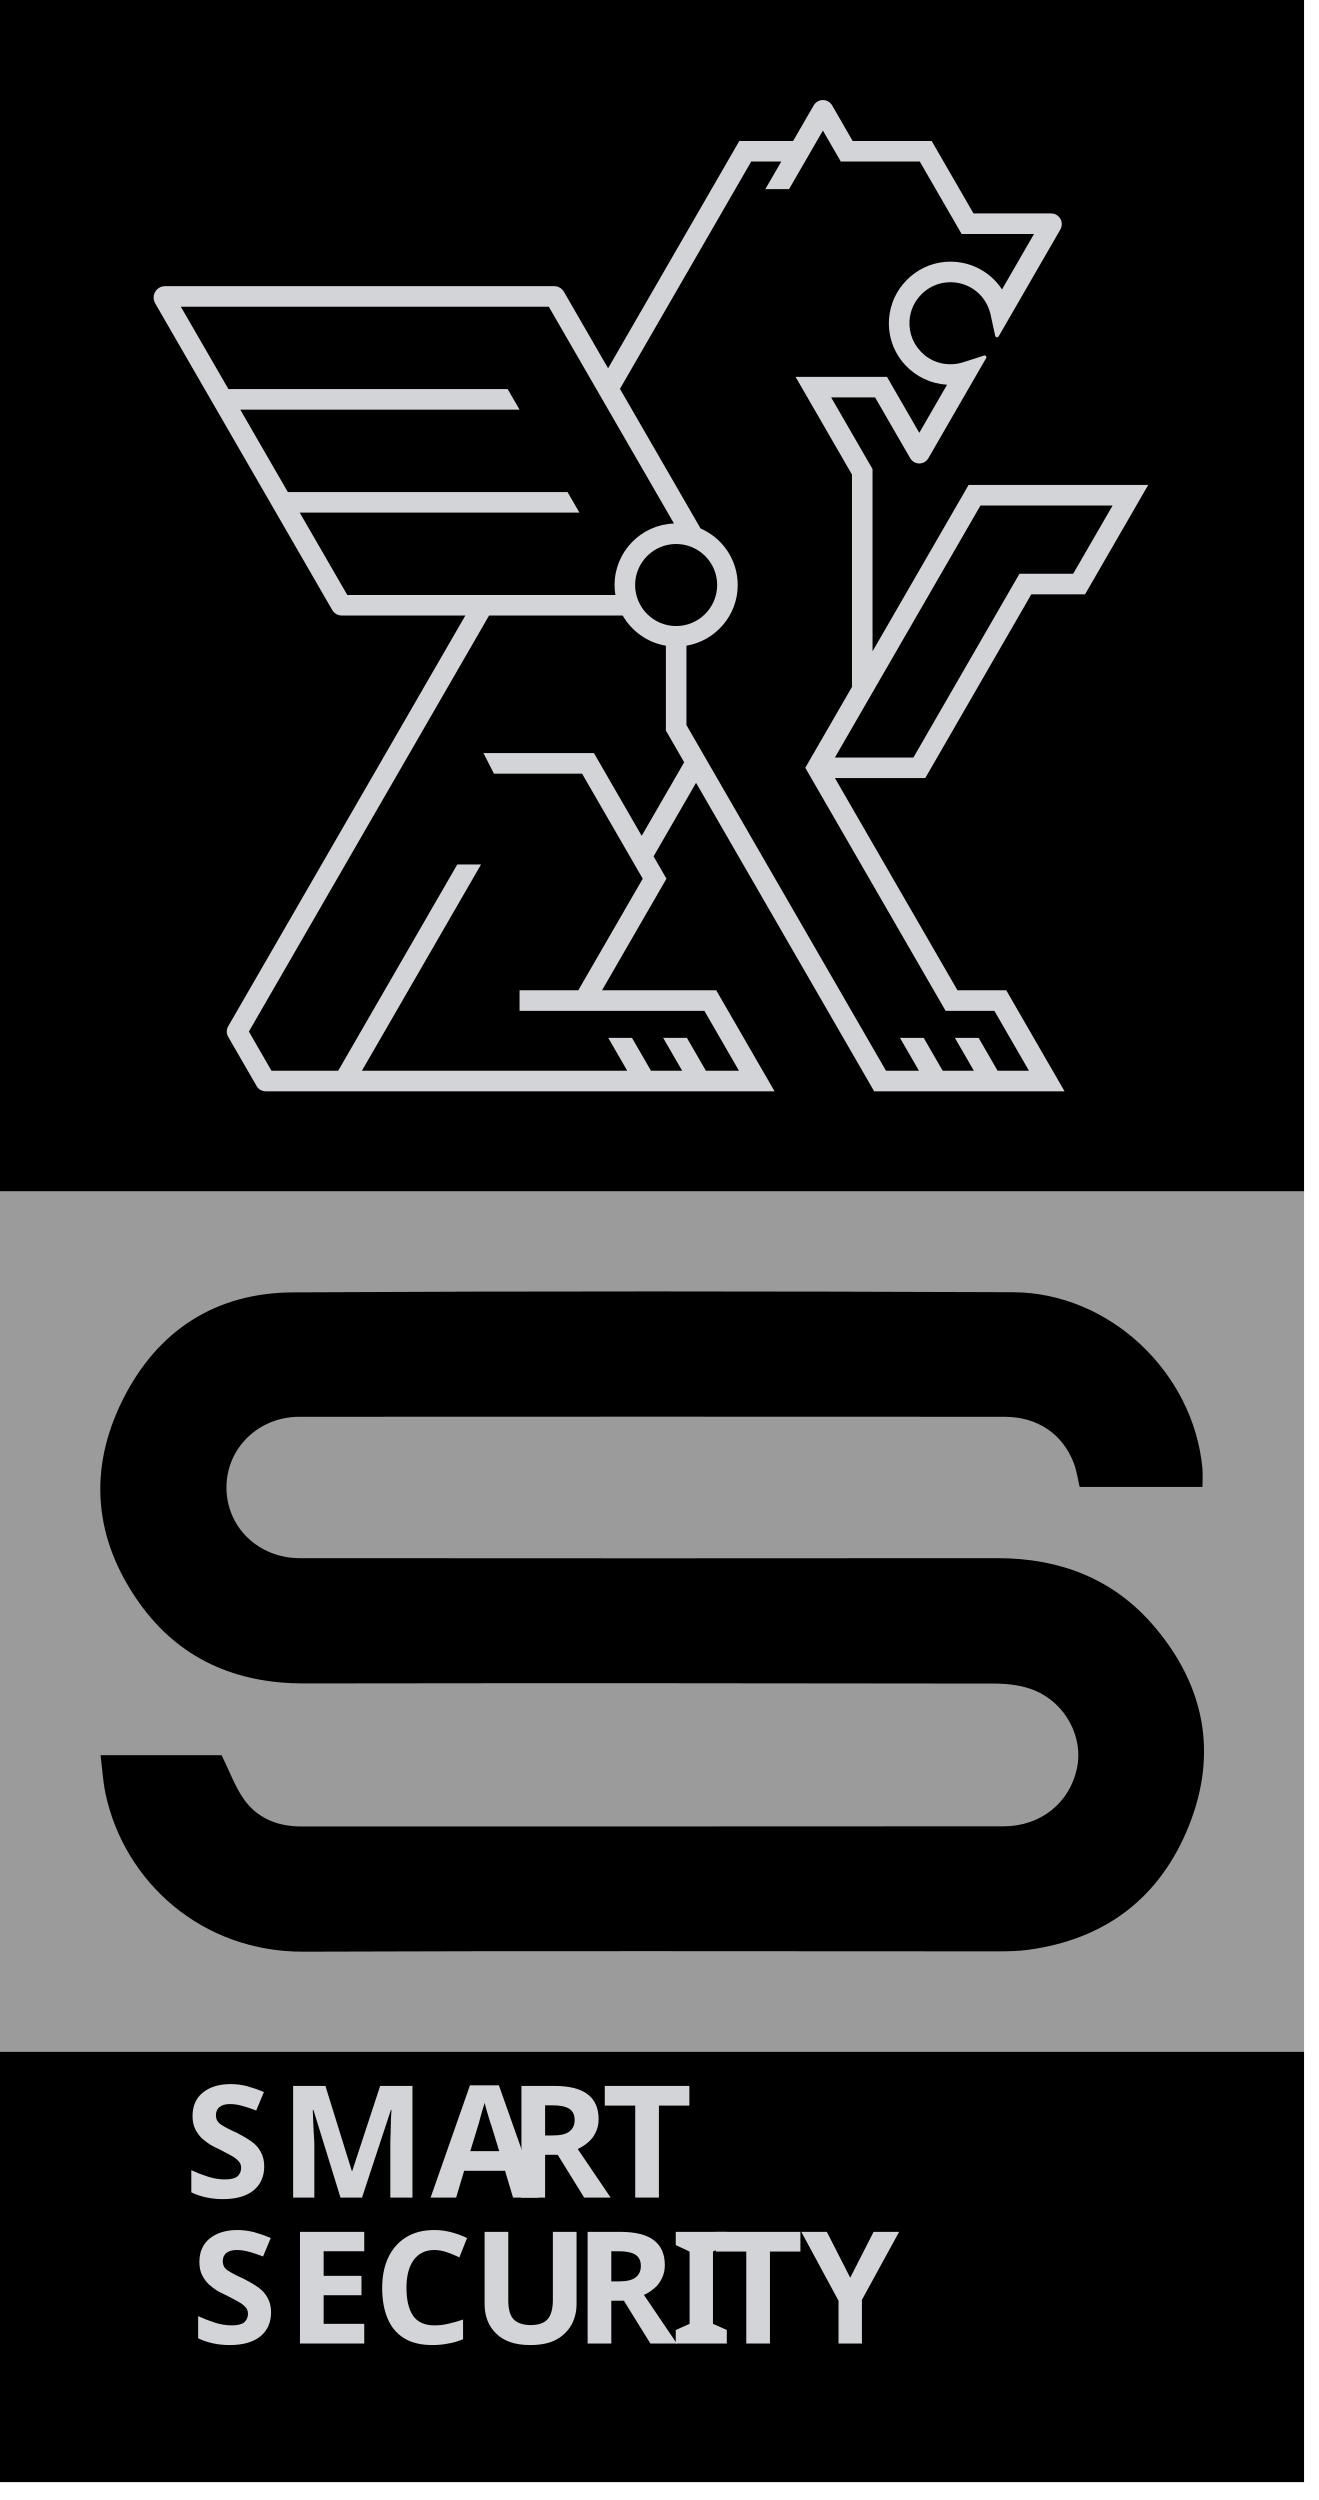
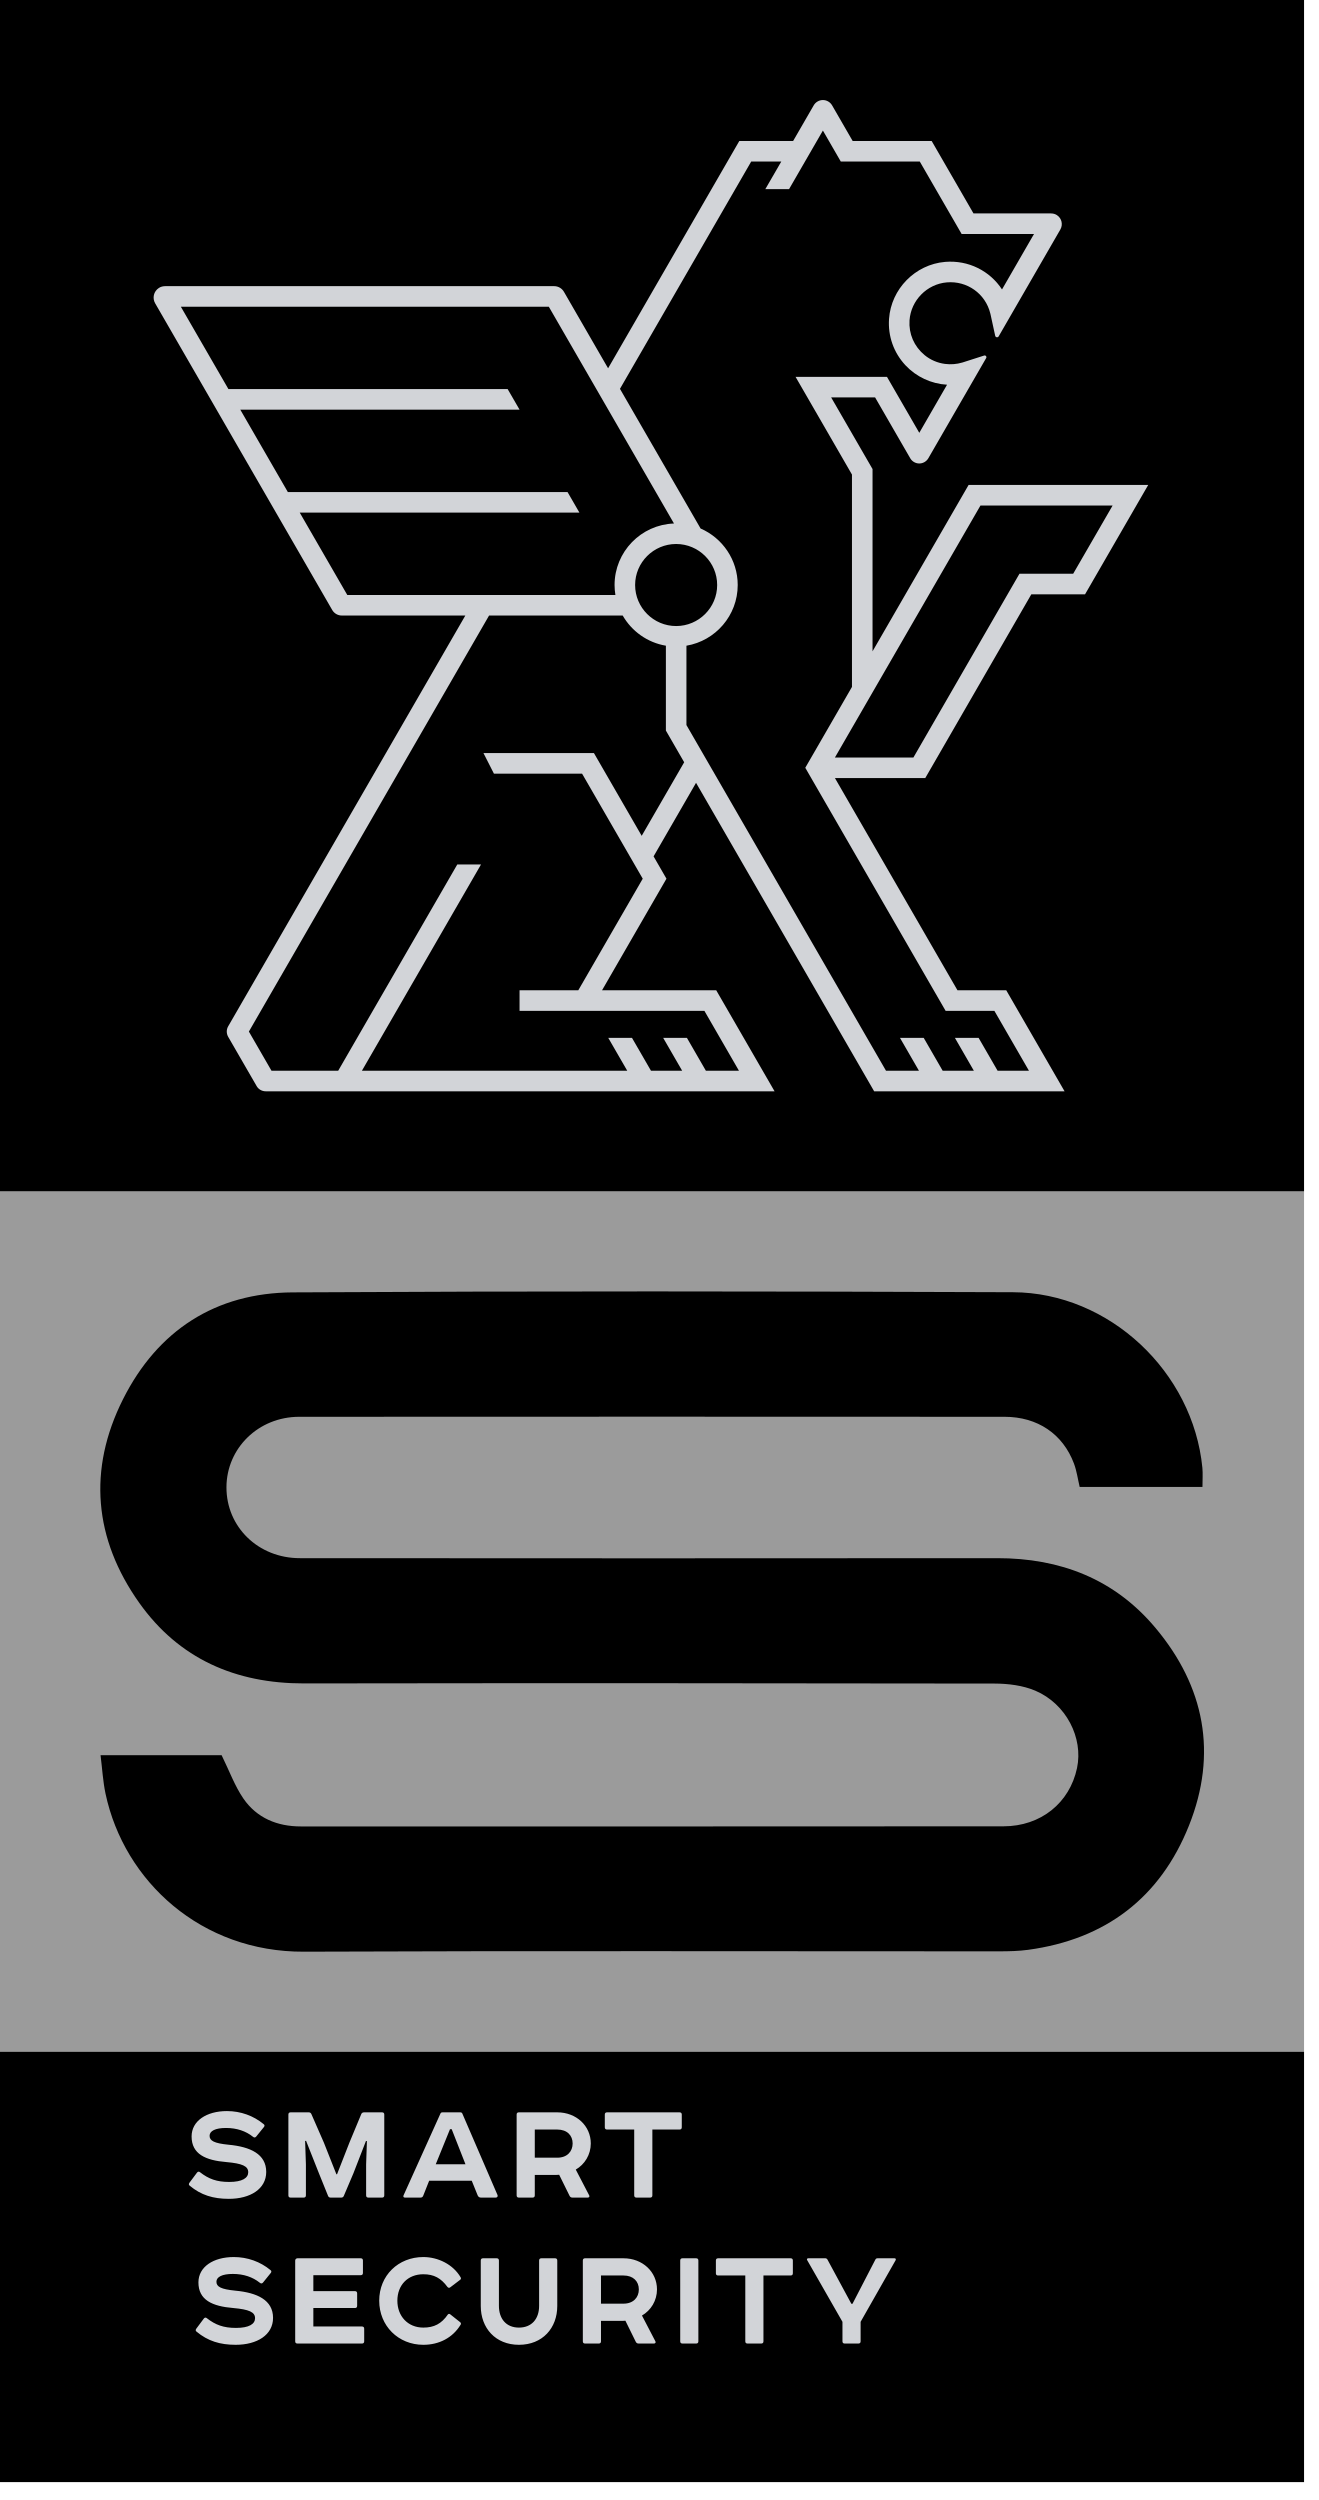
<svg xmlns="http://www.w3.org/2000/svg" width="67px" height="127px" viewBox="0 0 67 127" version="1.1">
  <defs />
  <g id="Welcome" stroke="none" stroke-width="1" fill="none" fill-rule="evenodd">
    <g id="Main-page" transform="translate(-183, 0)">
      <g id="Head">
        <g id="Group" transform="translate(183, 0)">
          <polygon id="Fill-1" fill="#9B9B9B" points="0 104.228 66.246 104.228 66.246 60.522 0 60.522" />
          <polygon id="Fill-2" fill="#000000" points="0 60.521 66.246 60.521 66.246 -1.42108547e-14 0 -1.42108547e-14" />
          <polygon id="Fill-3" fill="#000000" points="0 126.091 66.246 126.091 66.246 104.228 0 104.228" />
          <g id="Group-8" transform="translate(5, 4.091)">
            <path d="M12.642,26.134 L10.226,21.949 L24.434,21.949 L23.831,20.905 L9.622,20.905 L7.206,16.719 L21.393,16.719 L20.789,15.675 L6.604,15.675 L4.187,11.49 L22.879,11.49 L29.238,22.503 C27.564,22.561 26.22,23.94 26.22,25.628 C26.22,25.8 26.235,25.969 26.262,26.134 L12.642,26.134 Z M19.845,27.178 L26.633,27.178 C27.09,27.975 27.887,28.553 28.827,28.711 L28.827,33.022 L29.756,34.632 L27.598,38.369 L25.172,34.166 L19.56,34.166 L20.091,35.21 L24.569,35.21 L27.651,40.547 L24.377,46.216 L21.393,46.216 L21.393,47.26 L30.783,47.26 L32.539,50.303 L30.859,50.303 L29.896,48.634 L28.69,48.634 L29.654,50.303 L28.07,50.303 L27.106,48.634 L25.9,48.634 L26.864,50.303 L13.385,50.303 L19.436,39.824 L18.23,39.824 L12.18,50.303 L8.792,50.303 L7.643,48.313 L19.845,27.178 Z M27.264,25.628 C27.264,24.479 28.2,23.544 29.348,23.544 C30.497,23.544 31.432,24.479 31.432,25.628 C31.432,26.777 30.497,27.712 29.348,27.712 C28.2,27.712 27.264,26.777 27.264,25.628 Z M29.871,32.742 L29.871,28.711 C31.347,28.462 32.476,27.175 32.476,25.628 C32.476,24.344 31.699,23.239 30.59,22.757 L26.494,15.662 L33.161,4.116 L34.689,4.116 L33.878,5.518 L35.084,5.518 L36.803,2.541 L37.712,4.116 L41.725,4.116 L43.85,7.795 L47.528,7.795 L45.902,10.613 C45.288,9.671 44.195,9.113 43.01,9.213 C41.492,9.343 40.268,10.588 40.163,12.109 C40.103,12.987 40.399,13.823 40.996,14.464 C41.546,15.053 42.309,15.408 43.11,15.453 L41.7,17.896 L40.058,15.053 L35.414,15.053 L38.28,20.017 L38.28,30.804 L35.908,34.912 L43.037,47.26 L45.514,47.26 L47.271,50.303 L45.678,50.303 L44.714,48.634 L43.509,48.634 L44.472,50.303 L42.888,50.303 L41.925,48.634 L40.719,48.634 L41.683,50.303 L40.009,50.303 L29.871,32.742 Z M37.414,34.39 L44.808,21.589 L51.521,21.589 L49.517,25.056 L46.788,25.056 L41.401,34.39 L37.414,34.39 Z M12.362,27.178 L18.639,27.178 L6.591,48.047 C6.496,48.209 6.496,48.416 6.593,48.582 L8.037,51.082 C8.127,51.243 8.305,51.347 8.496,51.347 L34.348,51.347 L31.385,46.216 L25.583,46.216 L28.856,40.547 L28.202,39.413 L30.359,35.676 L39.407,51.347 L49.08,51.347 L46.118,46.216 L43.64,46.216 L37.414,35.434 L42.004,35.434 L47.391,26.101 L50.12,26.101 L53.33,20.544 L44.205,20.544 L39.325,28.996 L39.325,19.737 L37.223,16.098 L39.455,16.098 L41.24,19.189 C41.334,19.352 41.51,19.454 41.699,19.454 C41.888,19.454 42.064,19.352 42.159,19.189 L45.099,14.096 C45.138,14.027 45.073,13.946 44.997,13.97 L43.924,14.314 C43.911,14.318 43.897,14.322 43.884,14.326 C43.6,14.411 43.302,14.434 43.002,14.395 C42.626,14.346 42.267,14.192 41.974,13.952 C41.433,13.508 41.158,12.864 41.204,12.181 C41.275,11.168 42.089,10.34 43.099,10.254 C44.13,10.166 45.059,10.827 45.306,11.827 C45.312,11.848 45.322,11.892 45.322,11.892 L45.556,12.968 C45.575,13.053 45.689,13.071 45.733,12.995 L48.867,7.565 C49.005,7.324 48.945,7.002 48.687,6.834 C48.598,6.777 48.492,6.751 48.385,6.751 L44.453,6.751 L42.329,3.071 L38.315,3.071 L37.27,1.26 C37.174,1.095 36.996,0.991 36.803,0.991 C36.611,0.991 36.432,1.095 36.336,1.262 L35.291,3.071 L32.557,3.071 L25.891,14.618 L23.647,10.731 C23.545,10.555 23.356,10.446 23.153,10.446 L3.396,10.446 C3.282,10.446 3.168,10.473 3.074,10.535 C2.797,10.714 2.733,11.059 2.881,11.316 L11.878,26.899 C11.978,27.071 12.163,27.178 12.362,27.178 Z" id="Fill-4" fill="#D2D4D8" />
            <path d="M56.085,71.444 L49.847,71.444 C49.751,71.041 49.698,70.632 49.557,70.257 C48.993,68.754 47.707,67.882 46.029,67.882 C34.085,67.876 22.141,67.874 10.196,67.882 C8.127,67.885 6.51,69.478 6.504,71.46 C6.498,73.477 8.116,75.064 10.234,75.064 C22.041,75.073 33.848,75.076 45.654,75.064 C48.867,75.061 51.614,76.121 53.693,78.6 C56.203,81.591 56.855,84.998 55.402,88.642 C53.941,92.309 51.165,94.427 47.228,94.96 C46.752,95.025 46.266,95.035 45.784,95.037 C34.001,95.04 22.217,95.004 10.434,95.055 C5.241,95.078 1.312,91.499 0.36,87.025 C0.229,86.403 0.194,85.761 0.108,85.073 L6.258,85.073 C6.652,85.874 6.924,86.635 7.366,87.278 C8.05,88.267 9.083,88.692 10.283,88.692 C22.182,88.692 34.08,88.697 45.979,88.686 C47.881,88.683 49.338,87.493 49.713,85.727 C50.038,84.195 49.164,82.465 47.594,81.796 C46.963,81.528 46.215,81.436 45.521,81.434 C33.828,81.413 22.137,81.409 10.445,81.427 C6.968,81.431 4.094,80.178 2.076,77.337 C-0.227,74.091 -0.547,70.564 1.249,66.99 C3.008,63.487 5.959,61.584 9.866,61.562 C22.063,61.492 34.26,61.504 46.456,61.554 C51.356,61.575 55.611,65.608 56.081,70.475 C56.109,70.77 56.085,71.07 56.085,71.444" id="Fill-6" fill="#000000" />
          </g>
-           <text id="SMART" font-family="Affect-Bold, Affect" font-size="7.947" font-weight="bold" letter-spacing="0.331" fill="#D2D4D8">
-             <tspan x="9.36" y="111.638">S</tspan>
-             <tspan x="14.173" y="111.638" letter-spacing="0.207">MA</tspan>
-             <tspan x="25.768" y="111.638" letter-spacing="0.236">R</tspan>
-             <tspan x="30.565" y="111.638" letter-spacing="0.207">T</tspan>
-           </text>
-           <text id="SECURITY" font-family="Affect-Bold, Affect" font-size="7.947" font-weight="bold" letter-spacing="0.331" fill="#D2D4D8">
-             <tspan x="9.707" y="119.052">S</tspan>
-             <tspan x="14.52" y="119.052" letter-spacing="0.207">E</tspan>
-             <tspan x="18.946" y="119.052" letter-spacing="0.248">C</tspan>
-             <tspan x="23.946" y="119.052" letter-spacing="0.345">U</tspan>
-             <tspan x="29.131" y="119.052" letter-spacing="0.306">R</tspan>
-             <tspan x="34.079" y="119.052" letter-spacing="0.254">I</tspan>
-             <tspan x="36.208" y="119.052" letter-spacing="0.351">T</tspan>
-             <tspan x="40.707" y="119.052" letter-spacing="0.207">Y</tspan>
-           </text>
+           <path d="M11.529,107.243 C12.229,107.243 12.88,107.482 13.389,107.903 C13.445,107.942 13.452,107.99 13.413,108.046 L13.015,108.538 C12.968,108.594 12.912,108.602 12.848,108.546 C12.491,108.26 12.03,108.101 11.482,108.101 C10.941,108.101 10.647,108.252 10.647,108.499 C10.647,108.753 10.886,108.88 11.609,108.952 C12.721,109.055 13.524,109.429 13.524,110.334 C13.524,111.201 12.713,111.701 11.625,111.701 C10.83,111.701 10.21,111.511 9.638,111.034 C9.582,110.994 9.582,110.938 9.63,110.875 L10.004,110.374 C10.051,110.311 10.107,110.303 10.162,110.35 C10.6,110.692 11.013,110.843 11.641,110.843 C12.308,110.843 12.61,110.644 12.61,110.35 C12.61,110.04 12.308,109.905 11.505,109.834 C10.441,109.746 9.733,109.429 9.733,108.531 C9.733,107.744 10.488,107.243 11.529,107.243 Z M18.496,107.307 L19.41,107.307 C19.481,107.307 19.521,107.346 19.521,107.418 L19.521,111.527 C19.521,111.598 19.481,111.638 19.41,111.638 L18.711,111.638 C18.639,111.638 18.599,111.598 18.599,111.527 L18.599,109.953 L18.639,108.769 L18.591,108.761 L17.956,110.398 L17.463,111.558 C17.439,111.614 17.391,111.638 17.336,111.638 L16.795,111.638 C16.74,111.638 16.692,111.614 16.668,111.558 L16.199,110.398 L15.548,108.753 L15.5,108.761 L15.54,109.953 L15.54,111.527 C15.54,111.598 15.5,111.638 15.428,111.638 L14.761,111.638 C14.689,111.638 14.65,111.598 14.65,111.527 L14.65,107.418 C14.65,107.346 14.689,107.307 14.761,107.307 L15.691,107.307 C15.746,107.307 15.794,107.339 15.818,107.394 L16.454,108.848 L17.089,110.454 L17.121,110.454 L17.749,108.848 L18.353,107.394 C18.377,107.339 18.424,107.307 18.496,107.307 Z M24.266,111.527 L23.964,110.78 L21.802,110.78 L21.5,111.542 C21.476,111.606 21.429,111.638 21.365,111.638 L20.578,111.638 C20.499,111.638 20.475,111.598 20.499,111.527 L22.374,107.37 C22.39,107.331 22.422,107.307 22.478,107.307 L23.384,107.307 C23.439,107.307 23.471,107.331 23.487,107.37 L25.275,111.511 C25.299,111.574 25.259,111.638 25.188,111.638 L24.433,111.638 C24.353,111.638 24.298,111.598 24.266,111.527 Z M22.859,108.165 L22.136,109.945 L23.646,109.945 L22.947,108.165 L22.859,108.165 Z M26.356,107.307 L28.311,107.307 C29.273,107.307 30.012,107.99 30.012,108.888 C30.012,109.46 29.702,109.953 29.249,110.215 L29.932,111.527 C29.964,111.582 29.924,111.638 29.861,111.638 L29.082,111.638 C29.018,111.638 28.971,111.614 28.939,111.558 L28.406,110.478 C28.351,110.485 28.311,110.485 28.279,110.485 L27.167,110.485 L27.167,111.527 C27.167,111.598 27.127,111.638 27.056,111.638 L26.356,111.638 C26.285,111.638 26.245,111.598 26.245,111.527 L26.245,107.418 C26.245,107.346 26.285,107.307 26.356,107.307 Z M27.167,109.611 L28.311,109.611 C28.812,109.611 29.09,109.293 29.09,108.888 C29.09,108.483 28.812,108.181 28.311,108.181 L27.167,108.181 L27.167,109.611 Z M30.835,107.307 L34.523,107.307 C34.594,107.307 34.634,107.346 34.634,107.418 L34.634,108.07 C34.634,108.141 34.594,108.181 34.523,108.181 L33.14,108.181 L33.14,111.527 C33.14,111.598 33.1,111.638 33.029,111.638 L32.329,111.638 C32.258,111.638 32.218,111.598 32.218,111.527 L32.218,108.181 L30.835,108.181 C30.764,108.181 30.724,108.141 30.724,108.07 L30.724,107.418 C30.724,107.346 30.764,107.307 30.835,107.307 Z" id="SMART" fill="#D2D4D8" />
+           <path d="M11.876,114.658 C12.575,114.658 13.227,114.896 13.736,115.317 C13.791,115.357 13.799,115.405 13.76,115.46 L13.362,115.953 C13.315,116.009 13.259,116.017 13.195,115.961 C12.838,115.675 12.377,115.516 11.828,115.516 C11.288,115.516 10.994,115.667 10.994,115.913 C10.994,116.168 11.232,116.295 11.956,116.366 C13.068,116.469 13.871,116.843 13.871,117.749 C13.871,118.615 13.06,119.116 11.972,119.116 C11.177,119.116 10.557,118.925 9.985,118.448 C9.929,118.409 9.929,118.353 9.977,118.289 L10.35,117.789 C10.398,117.725 10.454,117.717 10.509,117.765 C10.946,118.107 11.36,118.258 11.987,118.258 C12.655,118.258 12.957,118.059 12.957,117.765 C12.957,117.455 12.655,117.32 11.852,117.248 C10.787,117.161 10.08,116.843 10.08,115.945 C10.08,115.158 10.835,114.658 11.876,114.658 Z M15.108,114.721 L18.326,114.721 C18.398,114.721 18.437,114.761 18.437,114.832 L18.437,115.468 C18.437,115.54 18.398,115.579 18.326,115.579 L15.918,115.579 L15.918,116.39 L18.032,116.39 C18.104,116.39 18.143,116.43 18.143,116.501 L18.143,117.137 C18.143,117.209 18.104,117.248 18.032,117.248 L15.918,117.248 L15.918,118.186 L18.39,118.186 C18.461,118.186 18.501,118.226 18.501,118.297 L18.501,118.941 C18.501,119.013 18.461,119.052 18.39,119.052 L15.108,119.052 C15.036,119.052 14.996,119.013 14.996,118.941 L14.996,114.832 C14.996,114.769 15.052,114.721 15.108,114.721 Z M21.505,114.658 C22.252,114.658 23.015,115.031 23.397,115.683 C23.429,115.738 23.421,115.778 23.381,115.81 L22.88,116.191 C22.825,116.247 22.761,116.215 22.729,116.175 C22.403,115.73 22.046,115.532 21.505,115.532 C20.711,115.532 20.186,116.088 20.186,116.875 C20.186,117.662 20.719,118.242 21.505,118.242 C22.046,118.242 22.427,118.051 22.753,117.574 C22.793,117.534 22.833,117.534 22.88,117.574 L23.381,117.971 C23.421,118.011 23.429,118.059 23.397,118.099 C22.991,118.766 22.3,119.116 21.505,119.116 C20.234,119.116 19.264,118.154 19.264,116.875 C19.264,115.595 20.234,114.658 21.505,114.658 Z M24.423,117.145 L24.423,114.832 C24.423,114.761 24.463,114.721 24.534,114.721 L25.234,114.721 C25.305,114.721 25.345,114.761 25.345,114.832 L25.345,117.137 C25.345,117.781 25.703,118.242 26.362,118.242 C27.006,118.242 27.387,117.805 27.387,117.137 L27.387,114.832 C27.387,114.761 27.427,114.721 27.499,114.721 L28.198,114.721 C28.269,114.721 28.309,114.761 28.309,114.832 L28.309,117.145 C28.309,118.265 27.562,119.116 26.362,119.116 C25.17,119.116 24.423,118.265 24.423,117.145 Z M29.719,114.721 L31.674,114.721 C32.636,114.721 33.375,115.405 33.375,116.303 C33.375,116.875 33.065,117.367 32.612,117.63 L33.295,118.941 C33.327,118.997 33.287,119.052 33.224,119.052 L32.445,119.052 C32.381,119.052 32.334,119.028 32.302,118.973 L31.77,117.892 C31.714,117.9 31.674,117.9 31.642,117.9 L30.53,117.9 L30.53,118.941 C30.53,119.013 30.49,119.052 30.419,119.052 L29.719,119.052 C29.648,119.052 29.608,119.013 29.608,118.941 L29.608,114.832 C29.608,114.761 29.648,114.721 29.719,114.721 Z M30.53,117.026 L31.674,117.026 C32.175,117.026 32.453,116.708 32.453,116.303 C32.453,115.897 32.175,115.595 31.674,115.595 L30.53,115.595 L30.53,117.026 Z M34.667,114.721 L35.366,114.721 C35.437,114.721 35.477,114.761 35.477,114.832 L35.477,118.941 C35.477,119.013 35.437,119.052 35.366,119.052 L34.667,119.052 C34.595,119.052 34.555,119.013 34.555,118.941 L34.555,114.832 C34.555,114.761 34.595,114.721 34.667,114.721 Z M36.478,114.721 L40.165,114.721 C40.237,114.721 40.277,114.761 40.277,114.832 L40.277,115.484 C40.277,115.556 40.237,115.595 40.165,115.595 L38.783,115.595 L38.783,118.941 C38.783,119.013 38.743,119.052 38.671,119.052 L37.972,119.052 C37.901,119.052 37.861,119.013 37.861,118.941 L37.861,115.595 L36.478,115.595 C36.407,115.595 36.367,115.556 36.367,115.484 L36.367,114.832 C36.367,114.761 36.407,114.721 36.478,114.721 Z M43.719,117.948 L43.719,118.941 C43.719,119.013 43.679,119.052 43.608,119.052 L42.908,119.052 C42.837,119.052 42.797,119.013 42.797,118.941 L42.797,117.948 L41.001,114.809 C40.977,114.769 41.001,114.721 41.057,114.721 L41.931,114.721 C41.971,114.721 42.01,114.745 42.034,114.785 L43.25,117.034 L43.306,117.034 L44.466,114.793 C44.49,114.745 44.521,114.721 44.577,114.721 L45.443,114.721 C45.499,114.721 45.523,114.761 45.499,114.817 L43.719,117.948 Z" id="SECURITY" fill="#D2D4D8" />
        </g>
      </g>
    </g>
  </g>
</svg>
